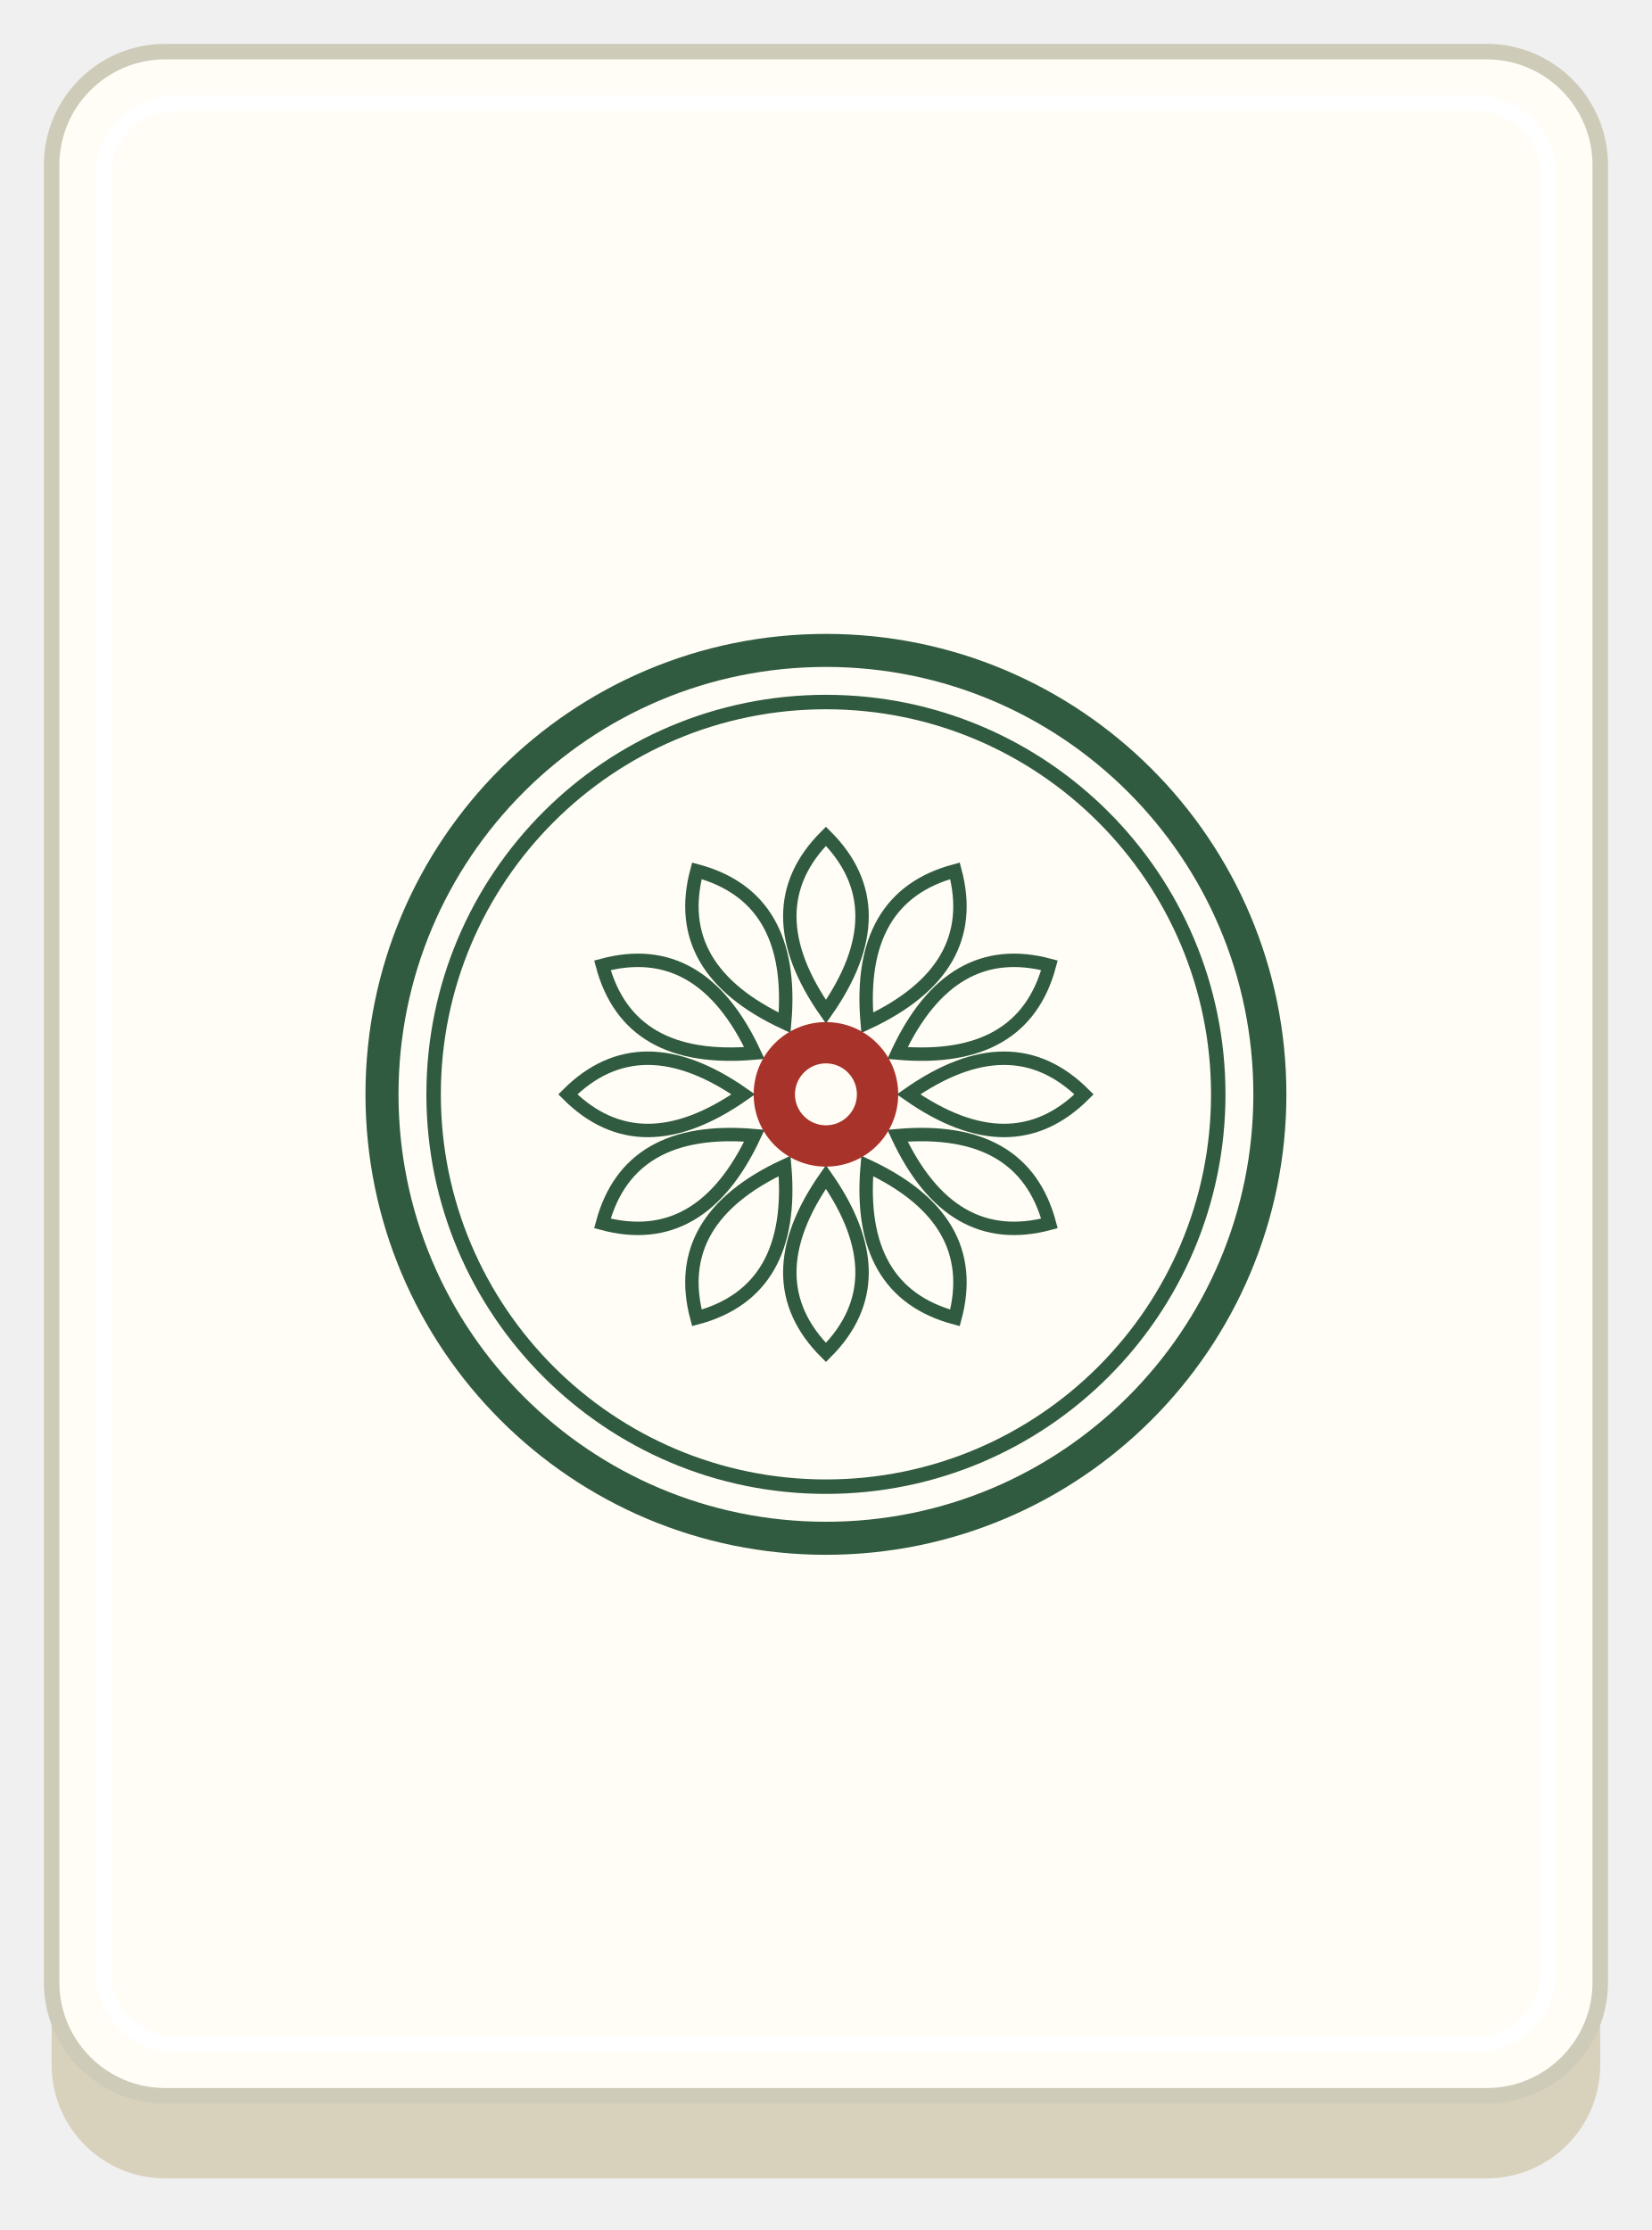
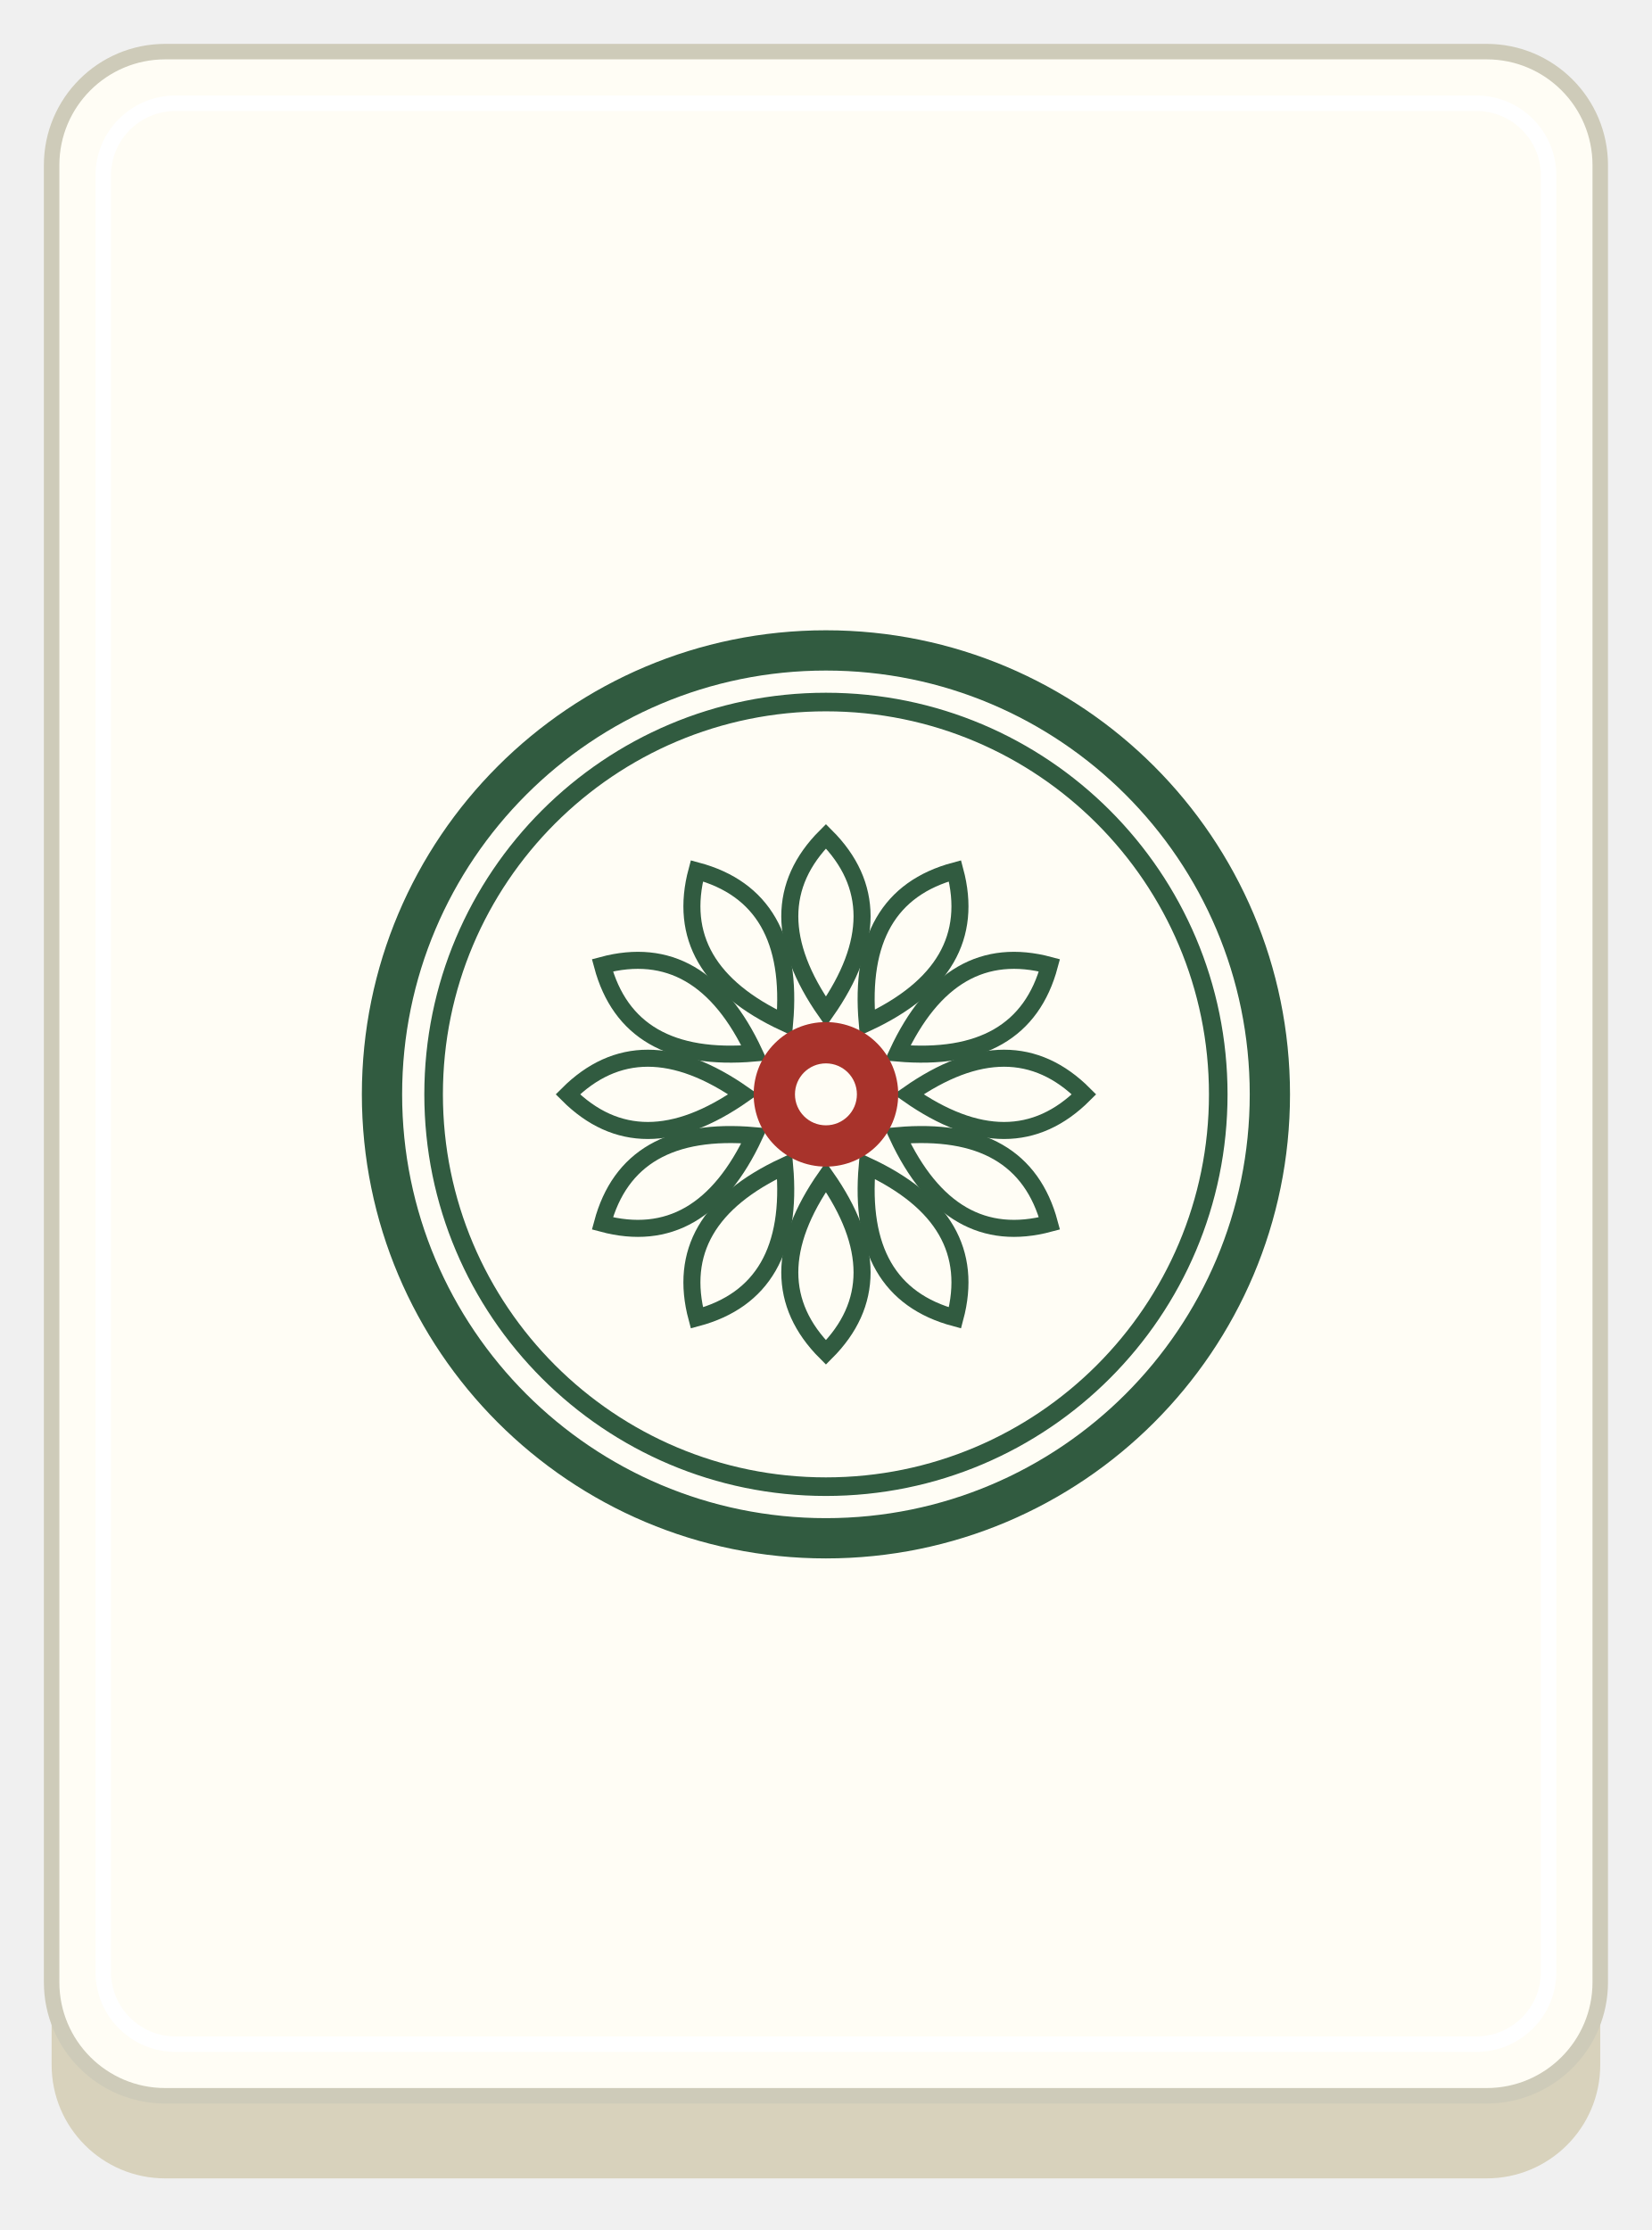
<svg xmlns="http://www.w3.org/2000/svg" viewBox="0 0 160 216" width="160" height="216" data-suit="tong" data-rank="1" role="img" aria-label="一筒">
  <rect x="5" y="13" width="150" height="198" rx="11" fill="#d8d2bc" />
  <rect x="5" y="5" width="150" height="198" rx="11" fill="#fffdf5" stroke="#cecbb9" stroke-width="1.5" />
  <rect x="10" y="10" width="140" height="188" rx="7" fill="none" stroke="#ffffff" stroke-width="1.5" />
  <g data-pip="1" transform="translate(80 106)">
-     <circle r="43" fill="none" stroke="#315b40" stroke-width="3.2" />
-     <circle r="38" fill="none" stroke="#315b40" stroke-width="1.4" />
-     <path d="M0 -8Q-7 -18 0 -25Q7 -18 0 -8Z" transform="rotate(0)" fill="none" stroke="#315b40" stroke-width="1.3" />
-     <path d="M0 -8Q-7 -18 0 -25Q7 -18 0 -8Z" transform="rotate(30)" fill="none" stroke="#315b40" stroke-width="1.3" />
-     <path d="M0 -8Q-7 -18 0 -25Q7 -18 0 -8Z" transform="rotate(60)" fill="none" stroke="#315b40" stroke-width="1.3" />
-     <path d="M0 -8Q-7 -18 0 -25Q7 -18 0 -8Z" transform="rotate(90)" fill="none" stroke="#315b40" stroke-width="1.3" />
-     <path d="M0 -8Q-7 -18 0 -25Q7 -18 0 -8Z" transform="rotate(120)" fill="none" stroke="#315b40" stroke-width="1.3" />
-     <path d="M0 -8Q-7 -18 0 -25Q7 -18 0 -8Z" transform="rotate(150)" fill="none" stroke="#315b40" stroke-width="1.3" />
-     <path d="M0 -8Q-7 -18 0 -25Q7 -18 0 -8Z" transform="rotate(180)" fill="none" stroke="#315b40" stroke-width="1.3" />
-     <path d="M0 -8Q-7 -18 0 -25Q7 -18 0 -8Z" transform="rotate(210)" fill="none" stroke="#315b40" stroke-width="1.3" />
-     <path d="M0 -8Q-7 -18 0 -25Q7 -18 0 -8Z" transform="rotate(240)" fill="none" stroke="#315b40" stroke-width="1.3" />
-     <path d="M0 -8Q-7 -18 0 -25Q7 -18 0 -8Z" transform="rotate(270)" fill="none" stroke="#315b40" stroke-width="1.3" />
-     <path d="M0 -8Q-7 -18 0 -25Q7 -18 0 -8Z" transform="rotate(300)" fill="none" stroke="#315b40" stroke-width="1.3" />
-     <path d="M0 -8Q-7 -18 0 -25Q7 -18 0 -8Z" transform="rotate(330)" fill="none" stroke="#315b40" stroke-width="1.3" />
+     <circle r="43" fill="none" stroke="#315b40" stroke-width="3.9" />
+     <circle r="38" fill="none" stroke="#315b40" stroke-width="1.8" />
+     <path d="M0 -8Q-7 -18 0 -25Q7 -18 0 -8Z" transform="rotate(0)" fill="none" stroke="#315b40" stroke-width="1.65" />
+     <path d="M0 -8Q-7 -18 0 -25Q7 -18 0 -8Z" transform="rotate(30)" fill="none" stroke="#315b40" stroke-width="1.65" />
+     <path d="M0 -8Q-7 -18 0 -25Q7 -18 0 -8Z" transform="rotate(60)" fill="none" stroke="#315b40" stroke-width="1.65" />
+     <path d="M0 -8Q-7 -18 0 -25Q7 -18 0 -8Z" transform="rotate(90)" fill="none" stroke="#315b40" stroke-width="1.65" />
+     <path d="M0 -8Q-7 -18 0 -25Q7 -18 0 -8Z" transform="rotate(120)" fill="none" stroke="#315b40" stroke-width="1.65" />
+     <path d="M0 -8Q-7 -18 0 -25Q7 -18 0 -8Z" transform="rotate(150)" fill="none" stroke="#315b40" stroke-width="1.65" />
+     <path d="M0 -8Q-7 -18 0 -25Q7 -18 0 -8Z" transform="rotate(180)" fill="none" stroke="#315b40" stroke-width="1.65" />
+     <path d="M0 -8Q-7 -18 0 -25Q7 -18 0 -8Z" transform="rotate(210)" fill="none" stroke="#315b40" stroke-width="1.65" />
+     <path d="M0 -8Q-7 -18 0 -25Q7 -18 0 -8Z" transform="rotate(240)" fill="none" stroke="#315b40" stroke-width="1.65" />
+     <path d="M0 -8Q-7 -18 0 -25Q7 -18 0 -8Z" transform="rotate(270)" fill="none" stroke="#315b40" stroke-width="1.65" />
+     <path d="M0 -8Q-7 -18 0 -25Q7 -18 0 -8Z" transform="rotate(300)" fill="none" stroke="#315b40" stroke-width="1.65" />
+     <path d="M0 -8Q-7 -18 0 -25Q7 -18 0 -8Z" transform="rotate(330)" fill="none" stroke="#315b40" stroke-width="1.65" />
    <circle r="7" fill="#a8332b" />
    <circle r="3" fill="#fffdf5" />
  </g>
</svg>
